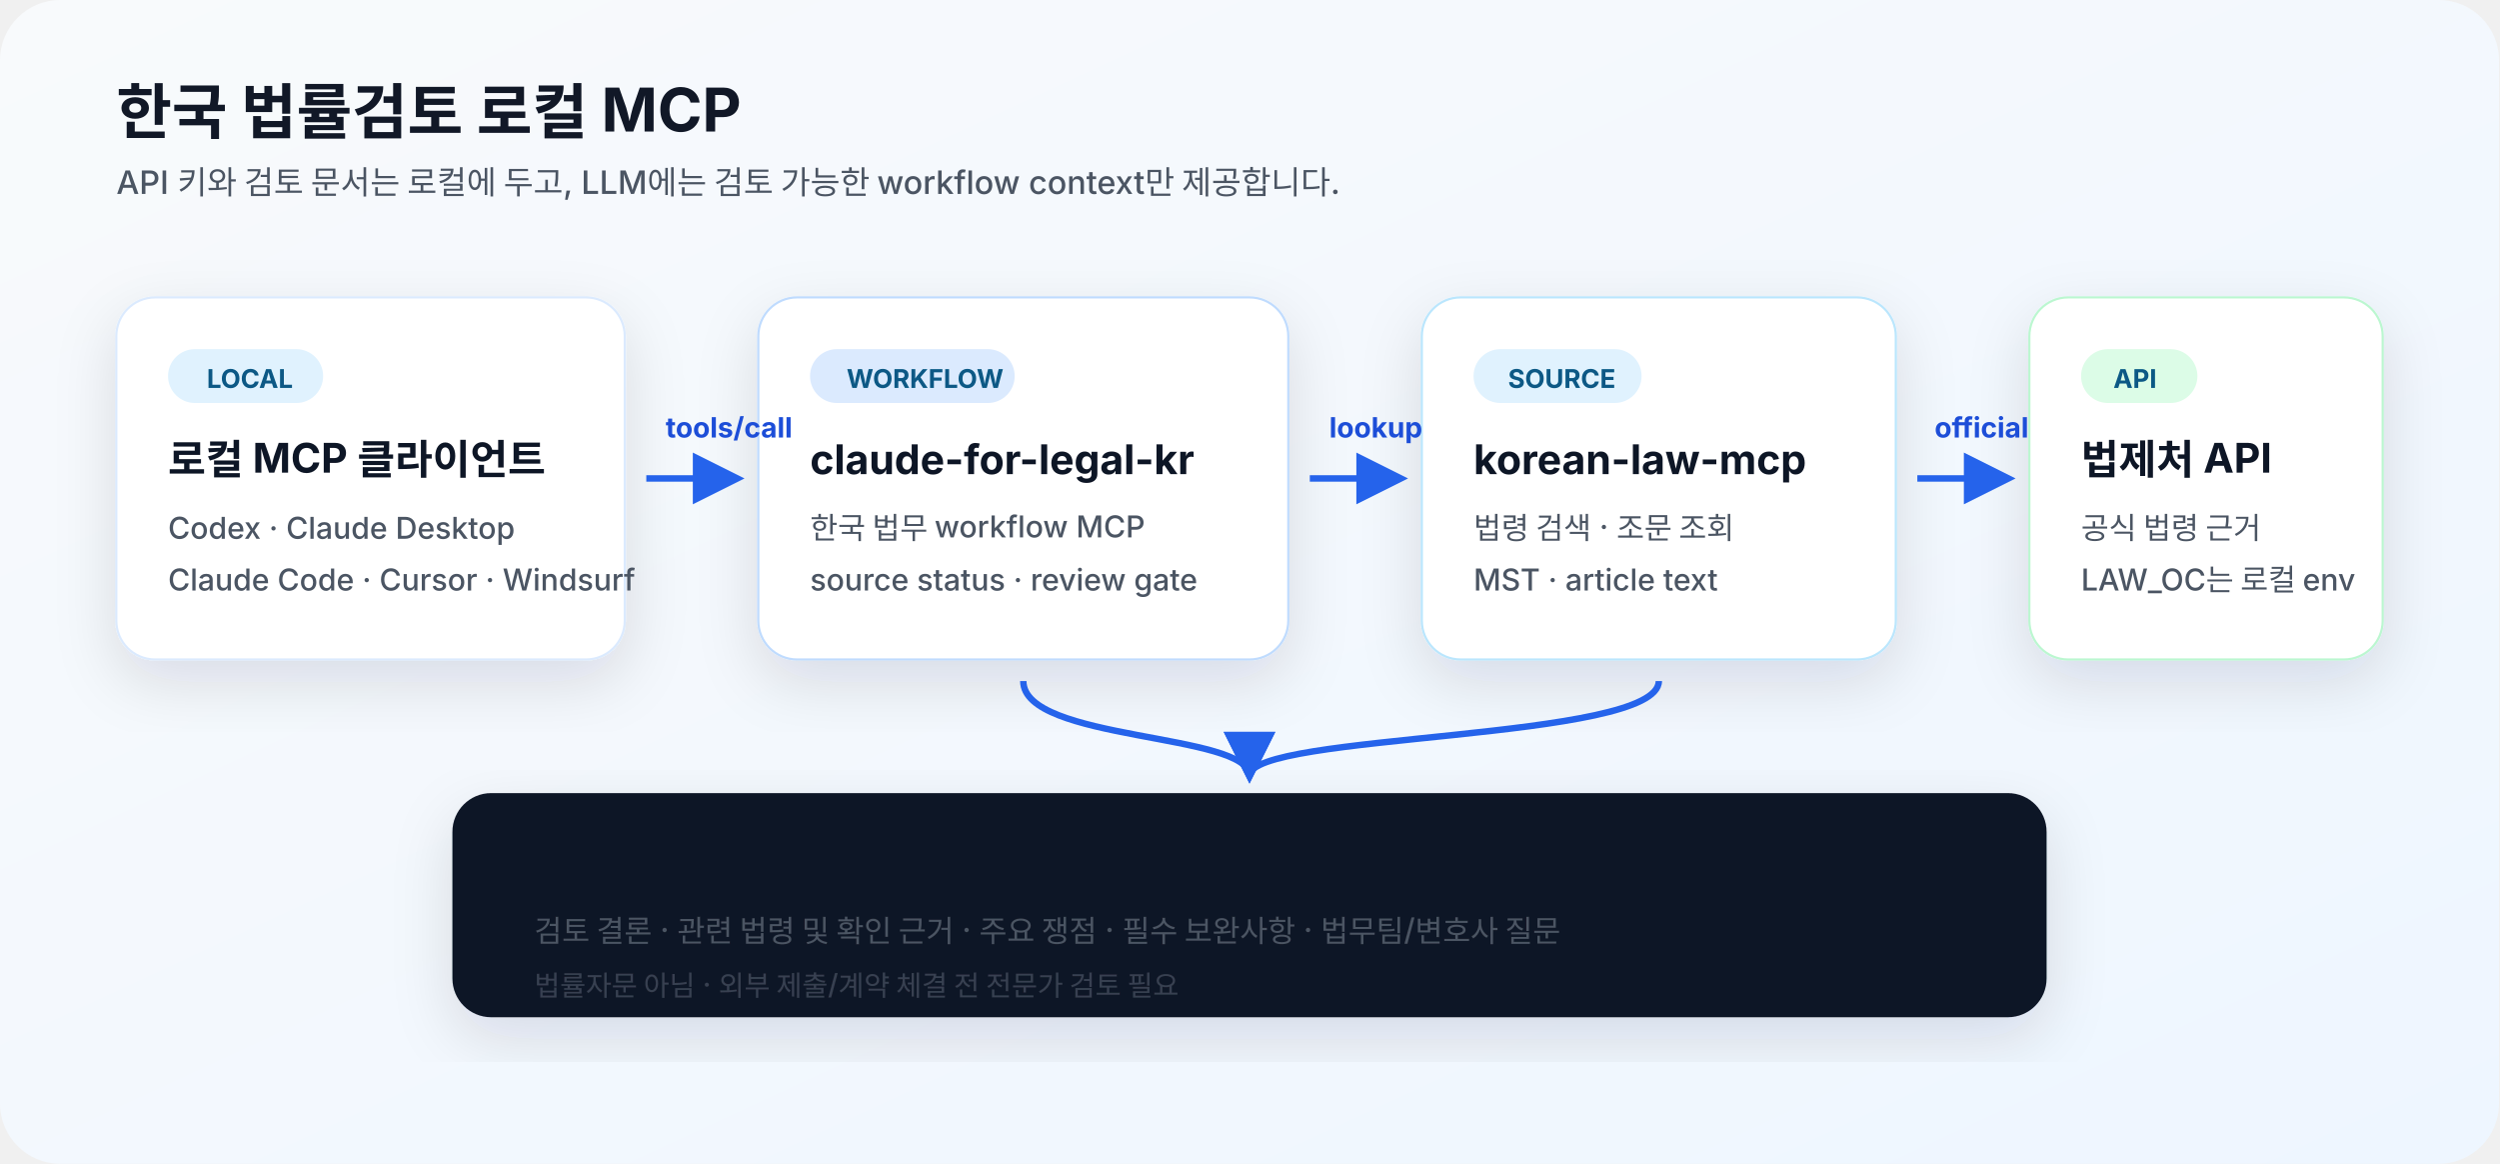
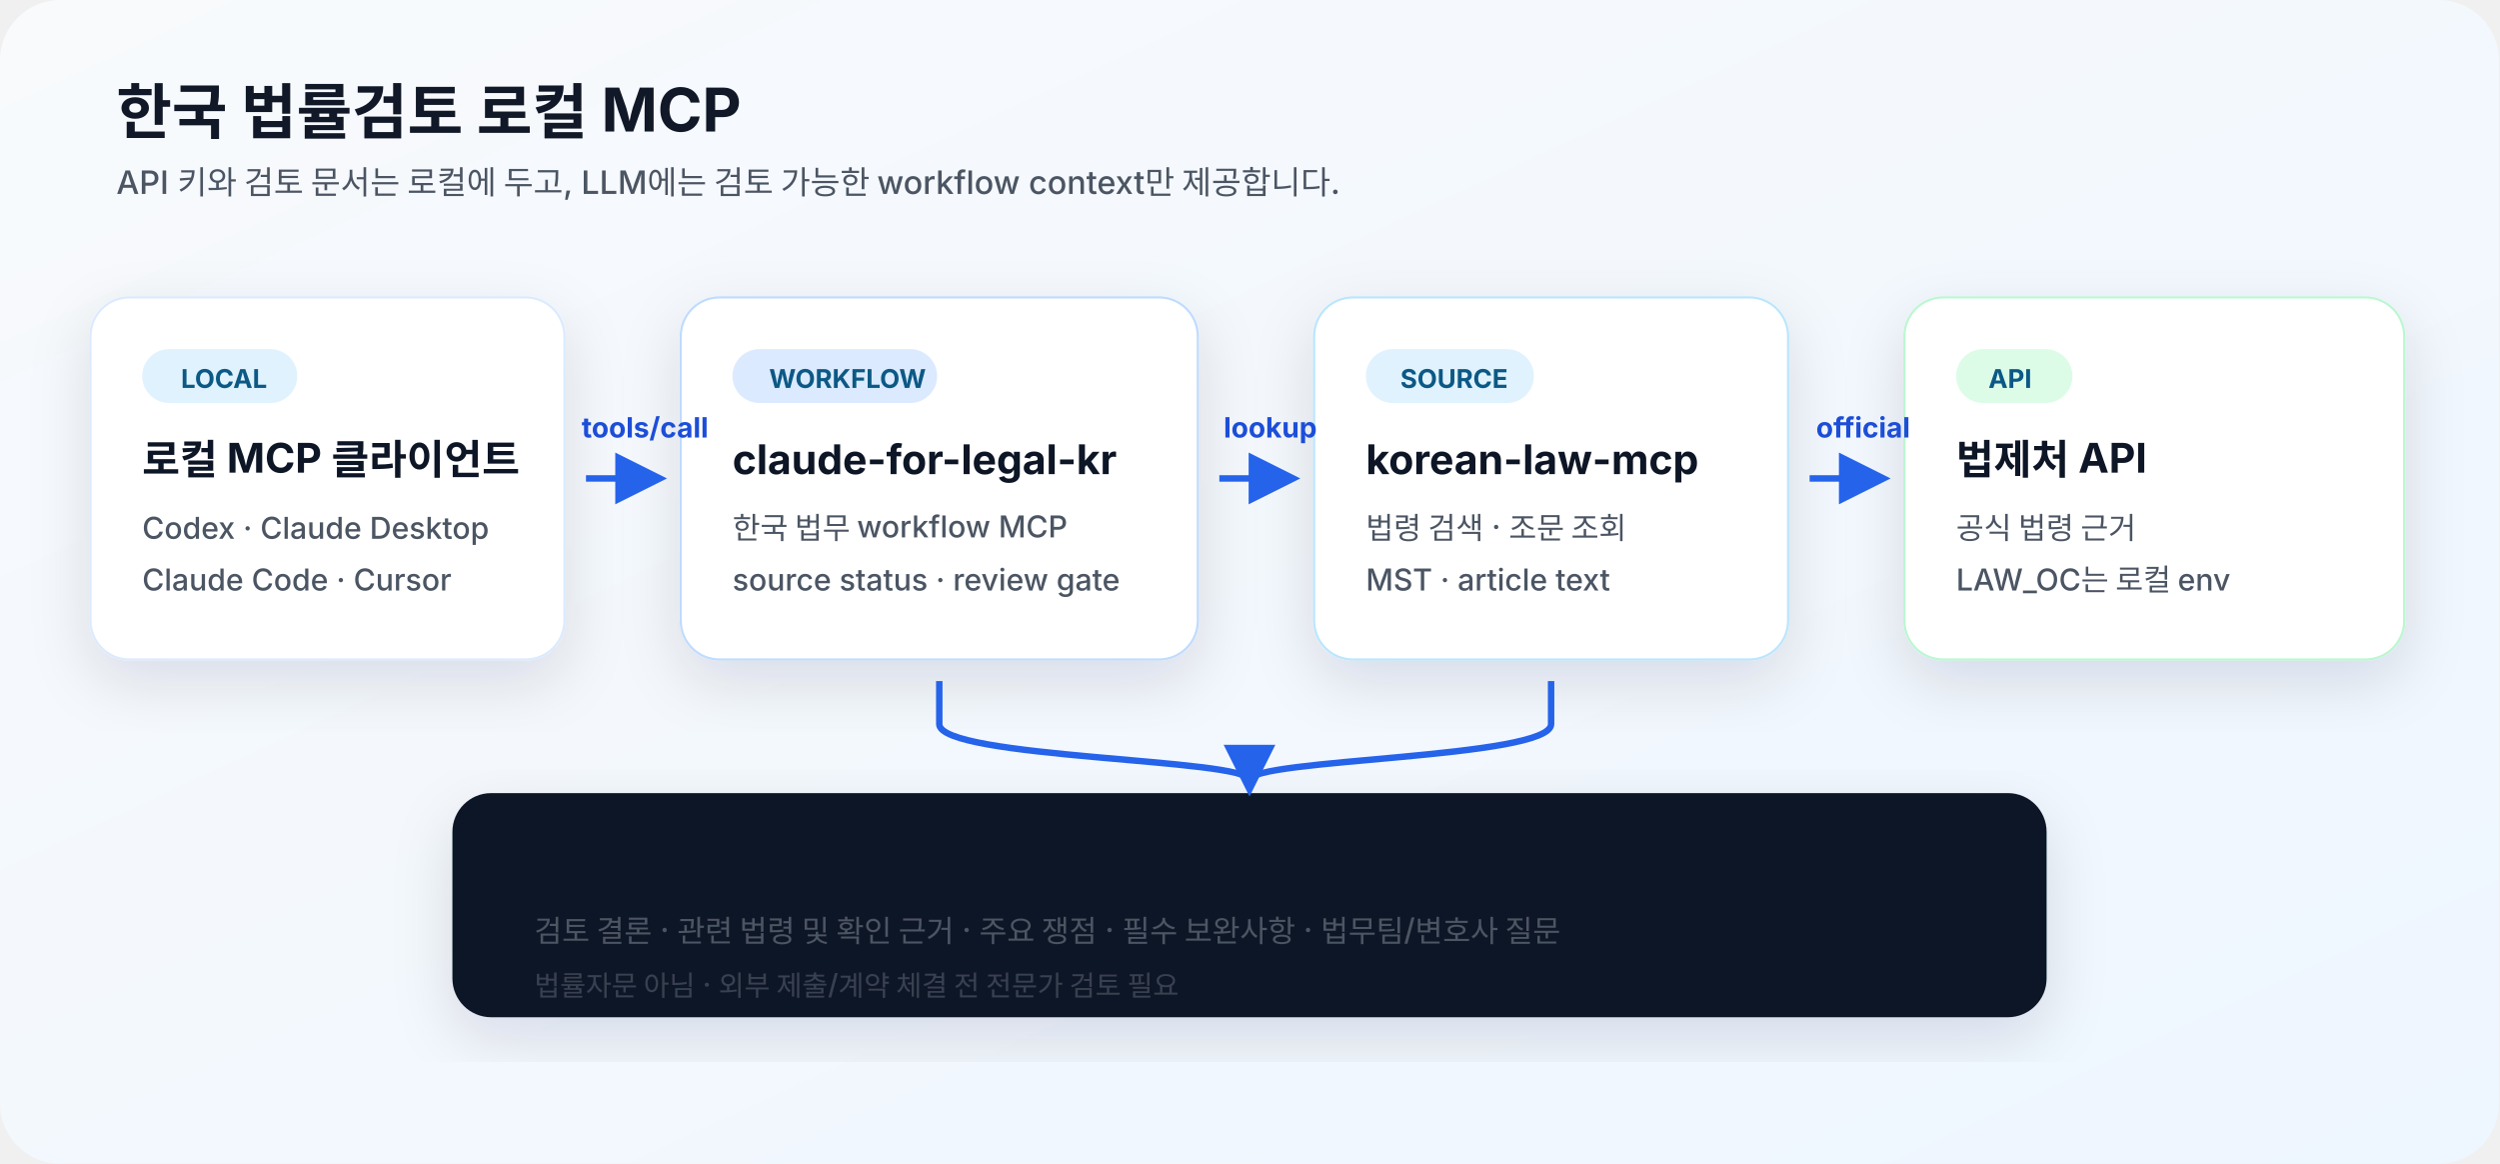
<svg xmlns="http://www.w3.org/2000/svg" width="1160" height="540" viewBox="0 0 1160 540" role="img" aria-labelledby="title desc">
  <defs>
    <linearGradient id="bg" x1="0" x2="1" y1="0" y2="1">
      <stop offset="0" stop-color="#f8fafc" />
      <stop offset="1" stop-color="#eef6ff" />
    </linearGradient>
    <filter id="shadow" x="-20%" y="-20%" width="140%" height="140%">
      <feDropShadow dx="0" dy="10" stdDeviation="14" flood-color="#1f2937" flood-opacity="0.12" />
    </filter>
    <marker id="arrow" viewBox="0 0 10 10" refX="8.5" refY="5" markerWidth="8" markerHeight="8" orient="auto-start-reverse">
      <path d="M 0 0 L 10 5 L 0 10 z" fill="#2563eb" />
    </marker>
    <style>
      .title { font: 700 28px -apple-system, BlinkMacSystemFont, "Segoe UI", sans-serif; fill: #111827; }
      .subtitle { font: 500 15px -apple-system, BlinkMacSystemFont, "Segoe UI", sans-serif; fill: #4b5563; }
      .card-title { font: 700 19px -apple-system, BlinkMacSystemFont, "Segoe UI", sans-serif; fill: #111827; }
      .card-sub { font: 500 14px -apple-system, BlinkMacSystemFont, "Segoe UI", sans-serif; fill: #4b5563; }
      .badge { font: 700 12px -apple-system, BlinkMacSystemFont, "Segoe UI", sans-serif; fill: #075985; }
      .small { font: 500 13px -apple-system, BlinkMacSystemFont, "Segoe UI", sans-serif; fill: #374151; }
      .arrow-label { font: 700 13px -apple-system, BlinkMacSystemFont, "Segoe UI", sans-serif; fill: #1d4ed8; }
    </style>
  </defs>
  <rect width="1160" height="540" rx="28" fill="url(#bg)" />
  <text x="54" y="62" class="title">한국 법률검토 로컬 MCP</text>
  <text x="54" y="90" class="subtitle">API 키와 검토 문서는 로컬에 두고, LLM에는 검토 가능한 workflow context만 제공합니다.</text>
  <g filter="url(#shadow)">
-     <rect x="54" y="138" width="236" height="168" rx="18" fill="#ffffff" stroke="#dbeafe" />
-     <rect x="78" y="162" width="72" height="25" rx="12.5" fill="#e0f2fe" />
-     <text x="96" y="180" class="badge">LOCAL</text>
-     <text x="78" y="220" class="card-title">로컬 MCP 클라이언트</text>
-     <text x="78" y="250" class="card-sub">Codex · Claude Desktop</text>
-     <text x="78" y="274" class="card-sub">Claude Code · Cursor · Windsurf</text>
+     <rect x="42" y="138" width="220" height="168" rx="18" fill="#ffffff" stroke="#dbeafe" />
+     <rect x="66" y="162" width="72" height="25" rx="12.5" fill="#e0f2fe" />
+     <text x="84" y="180" class="badge">LOCAL</text>
+     <text x="66" y="220" class="card-title">로컬 MCP 클라이언트</text>
+     <text x="66" y="250" class="card-sub">Codex · Claude Desktop</text>
+     <text x="66" y="274" class="card-sub">Claude Code · Cursor</text>
  </g>
  <g filter="url(#shadow)">
-     <rect x="352" y="138" width="246" height="168" rx="18" fill="#ffffff" stroke="#bfdbfe" />
-     <rect x="376" y="162" width="95" height="25" rx="12.5" fill="#dbeafe" />
-     <text x="393" y="180" class="badge">WORKFLOW</text>
-     <text x="376" y="220" class="card-title">claude-for-legal-kr</text>
-     <text x="376" y="250" class="card-sub">한국 법무 workflow MCP</text>
-     <text x="376" y="274" class="card-sub">source status · review gate</text>
+     <rect x="316" y="138" width="240" height="168" rx="18" fill="#ffffff" stroke="#bfdbfe" />
+     <rect x="340" y="162" width="95" height="25" rx="12.5" fill="#dbeafe" />
+     <text x="357" y="180" class="badge">WORKFLOW</text>
+     <text x="340" y="220" class="card-title">claude-for-legal-kr</text>
+     <text x="340" y="250" class="card-sub">한국 법무 workflow MCP</text>
+     <text x="340" y="274" class="card-sub">source status · review gate</text>
  </g>
  <g filter="url(#shadow)">
-     <rect x="660" y="138" width="220" height="168" rx="18" fill="#ffffff" stroke="#bae6fd" />
-     <rect x="684" y="162" width="78" height="25" rx="12.5" fill="#e0f2fe" />
-     <text x="700" y="180" class="badge">SOURCE</text>
-     <text x="684" y="220" class="card-title">korean-law-mcp</text>
-     <text x="684" y="250" class="card-sub">법령 검색 · 조문 조회</text>
-     <text x="684" y="274" class="card-sub">MST · article text</text>
+     <rect x="610" y="138" width="220" height="168" rx="18" fill="#ffffff" stroke="#bae6fd" />
+     <rect x="634" y="162" width="78" height="25" rx="12.5" fill="#e0f2fe" />
+     <text x="650" y="180" class="badge">SOURCE</text>
+     <text x="634" y="220" class="card-title">korean-law-mcp</text>
+     <text x="634" y="250" class="card-sub">법령 검색 · 조문 조회</text>
+     <text x="634" y="274" class="card-sub">MST · article text</text>
  </g>
  <g filter="url(#shadow)">
-     <rect x="942" y="138" width="164" height="168" rx="18" fill="#ffffff" stroke="#bbf7d0" />
-     <rect x="966" y="162" width="54" height="25" rx="12.5" fill="#dcfce7" />
-     <text x="981" y="180" class="badge" fill="#166534">API</text>
-     <text x="966" y="220" class="card-title">법제처 API</text>
-     <text x="966" y="250" class="card-sub">공식 법령 근거</text>
-     <text x="966" y="274" class="card-sub">LAW_OC는 로컬 env</text>
+     <rect x="884" y="138" width="232" height="168" rx="18" fill="#ffffff" stroke="#bbf7d0" />
+     <rect x="908" y="162" width="54" height="25" rx="12.5" fill="#dcfce7" />
+     <text x="923" y="180" class="badge" fill="#166534">API</text>
+     <text x="908" y="220" class="card-title">법제처 API</text>
+     <text x="908" y="250" class="card-sub">공식 법령 근거</text>
+     <text x="908" y="274" class="card-sub">LAW_OC는 로컬 env</text>
  </g>
-   <path d="M 300 222 L 342 222" stroke="#2563eb" stroke-width="3" marker-end="url(#arrow)" />
-   <path d="M 608 222 L 650 222" stroke="#2563eb" stroke-width="3" marker-end="url(#arrow)" />
-   <path d="M 890 222 L 932 222" stroke="#2563eb" stroke-width="3" marker-end="url(#arrow)" />
-   <text x="309" y="203" class="arrow-label">tools/call</text>
-   <text x="617" y="203" class="arrow-label">lookup</text>
-   <text x="898" y="203" class="arrow-label">official</text>
+   <path d="M 272 222 L 306 222" stroke="#2563eb" stroke-width="3" marker-end="url(#arrow)" />
+   <path d="M 566 222 L 600 222" stroke="#2563eb" stroke-width="3" marker-end="url(#arrow)" />
+   <path d="M 840 222 L 874 222" stroke="#2563eb" stroke-width="3" marker-end="url(#arrow)" />
+   <text x="270" y="203" class="arrow-label">tools/call</text>
+   <text x="568" y="203" class="arrow-label">lookup</text>
+   <text x="843" y="203" class="arrow-label">official</text>
  <g filter="url(#shadow)">
    <rect x="210" y="368" width="740" height="104" rx="18" fill="#111827" />
    <text x="248" y="406" class="card-title" fill="#ffffff">법률검토 내역서 초안</text>
-     <text x="248" y="437" class="card-sub" fill="#d1d5db">검토 결론 · 관련 법령 및 확인 근거 · 주요 쟁점 · 필수 보완사항 · 법무팀/변호사 질문</text>
-     <text x="248" y="462" class="small" fill="#93c5fd">법률자문 아님 · 외부 제출/계약 체결 전 전문가 검토 필요</text>
+     <text x="248" y="437" class="card-sub" fill="#e5e7eb">검토 결론 · 관련 법령 및 확인 근거 · 주요 쟁점 · 필수 보완사항 · 법무팀/변호사 질문</text>
+     <text x="248" y="462" class="small" fill="#bfdbfe">법률자문 아님 · 외부 제출/계약 체결 전 전문가 검토 필요</text>
  </g>
-   <path d="M 475 316 C 475 344 580 340 580 360" stroke="#2563eb" stroke-width="3" fill="none" marker-end="url(#arrow)" />
-   <path d="M 770 316 C 770 344 580 340 580 360" stroke="#2563eb" stroke-width="3" fill="none" marker-end="url(#arrow)" />
+   <path d="M 436 316 L 436 336 C 436 352 580 352 580 362" stroke="#2563eb" stroke-width="3" fill="none" />
+   <path d="M 720 316 L 720 336 C 720 352 580 352 580 362" stroke="#2563eb" stroke-width="3" fill="none" />
+   <path d="M 580 362 L 580 366" stroke="#2563eb" stroke-width="3" marker-end="url(#arrow)" />
</svg>
